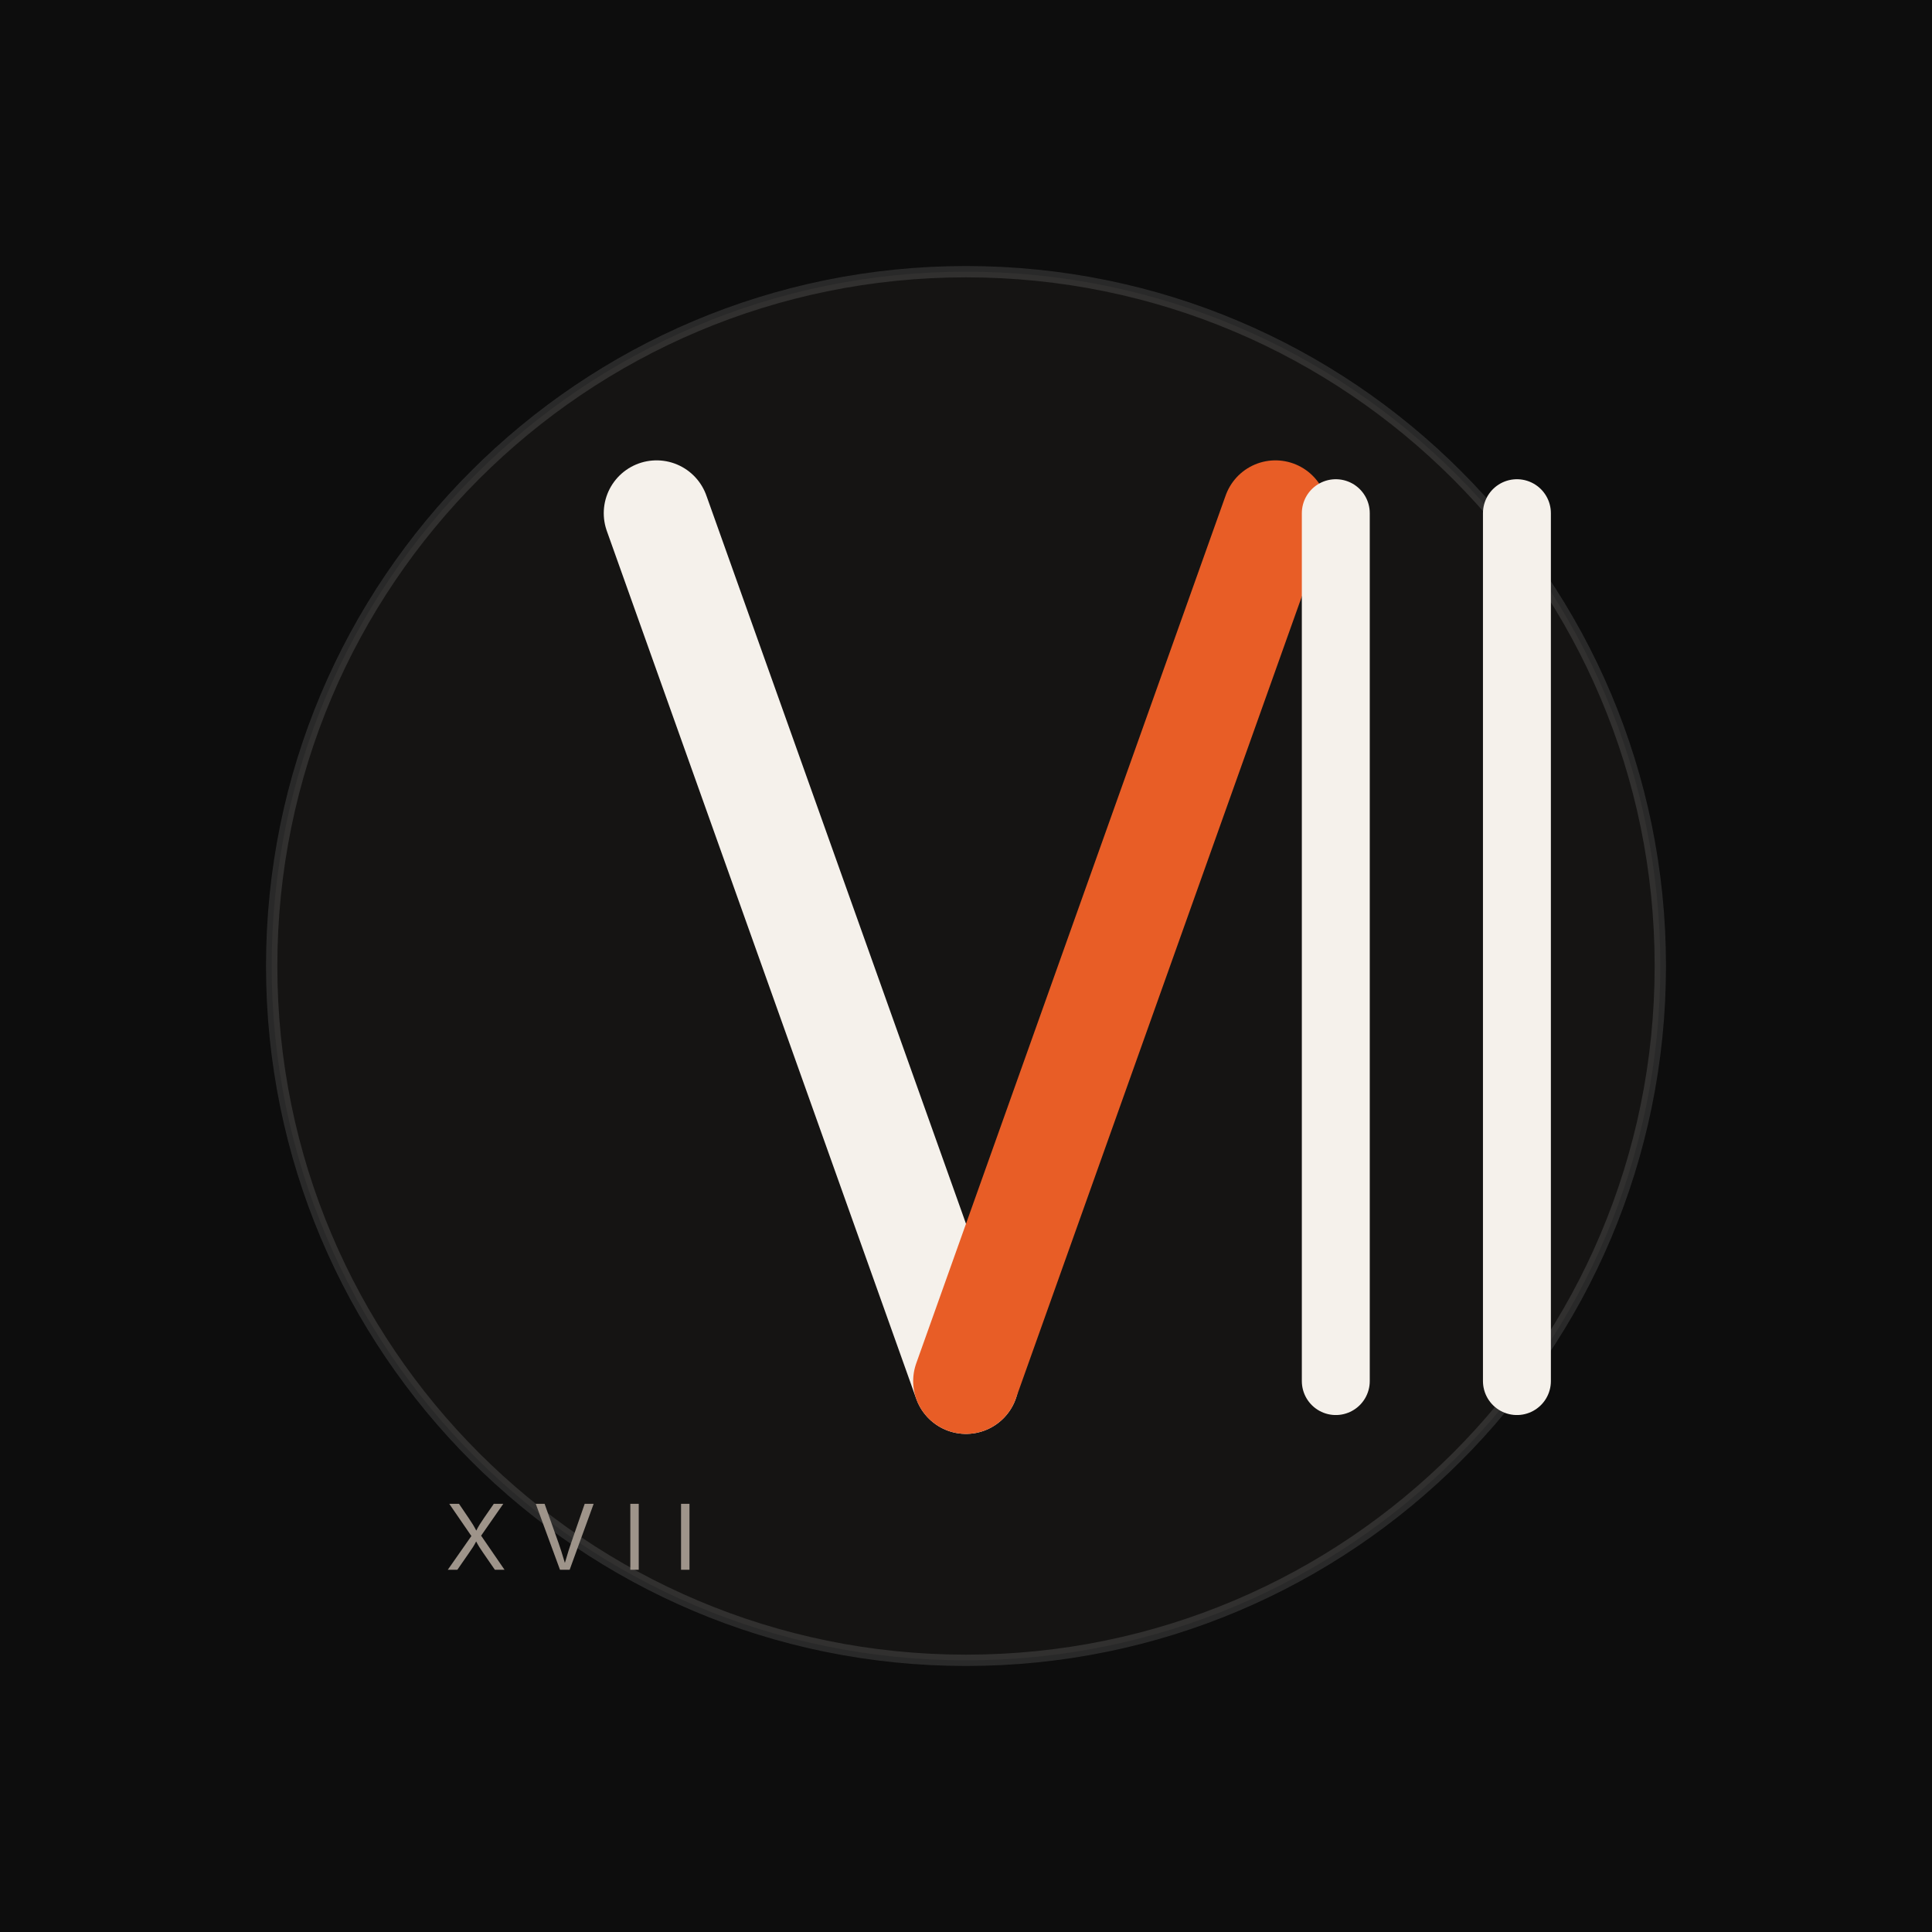
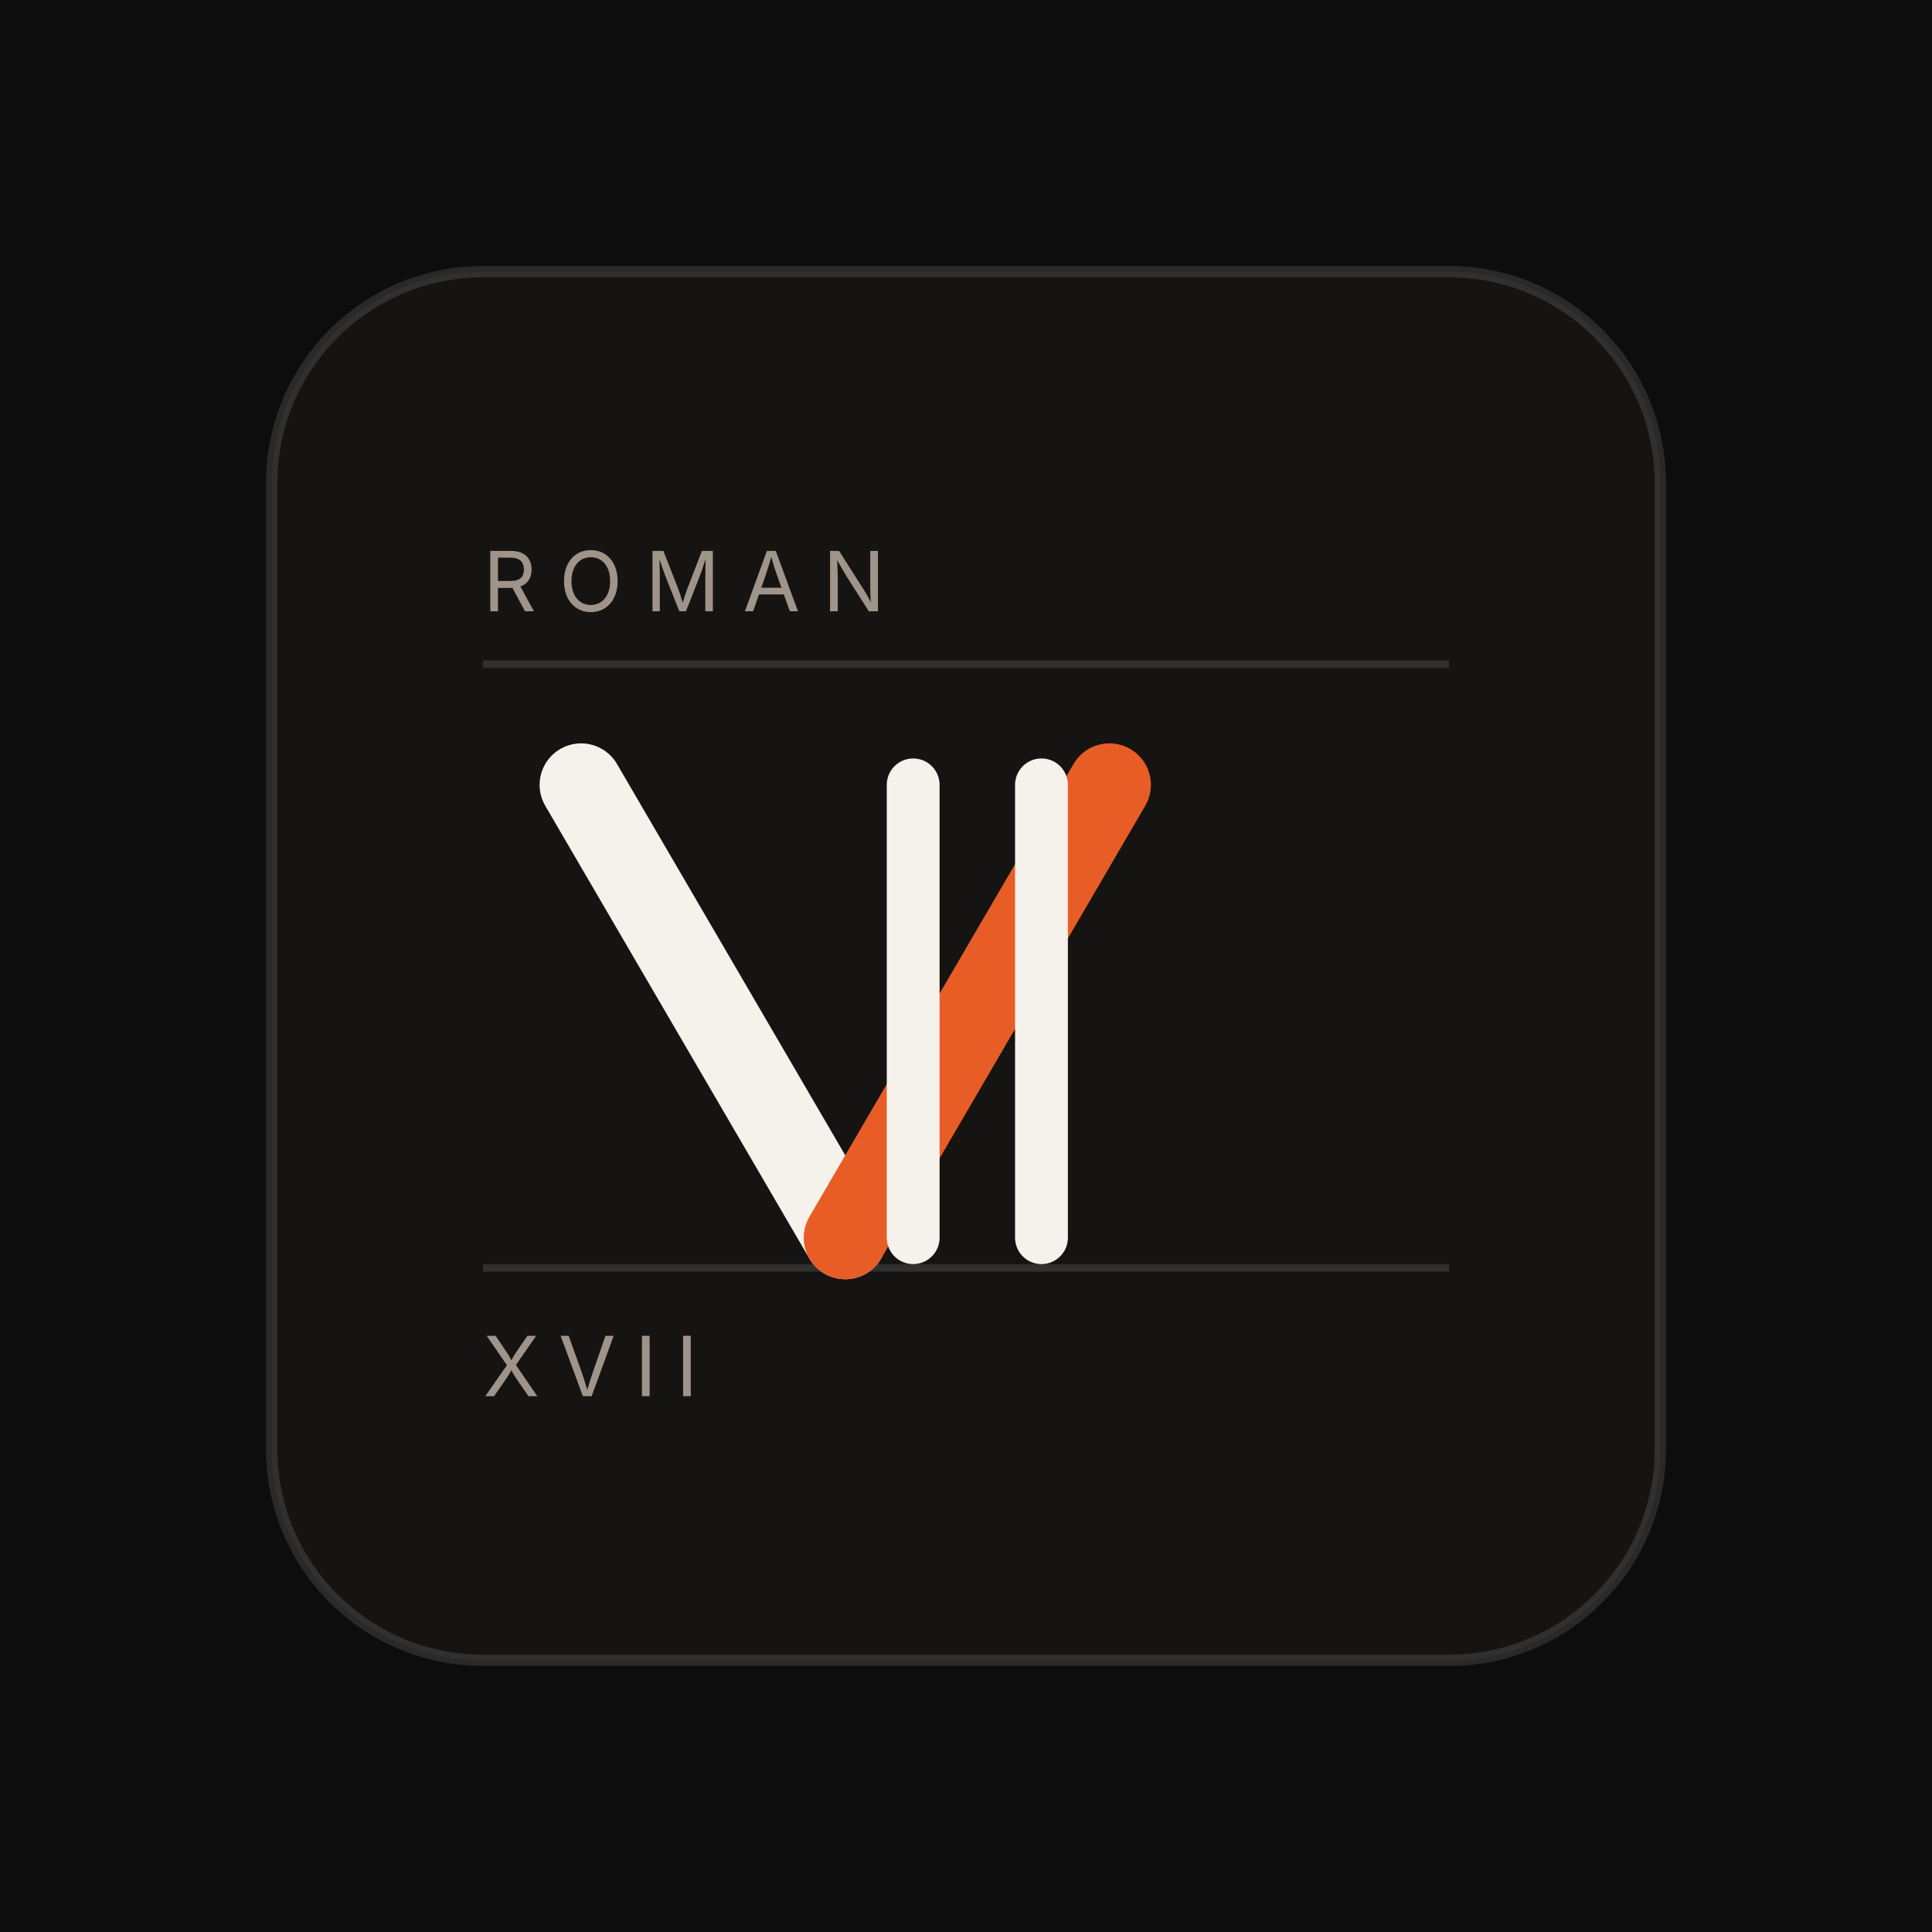
<svg xmlns="http://www.w3.org/2000/svg" width="512" height="512" viewBox="0 0 512 512" fill="none">
  <rect width="512" height="512" fill="#0D0D0D" />
-   <circle cx="256" cy="256" r="184" fill="#151413" stroke="rgba(255,255,255,0.12)" stroke-width="3" />
-   <line x1="174" y1="136" x2="256" y2="366" stroke="#F5F1EB" stroke-width="28" stroke-linecap="round" />
-   <line x1="338" y1="136" x2="256" y2="366" stroke="#E85D26" stroke-width="28" stroke-linecap="round" />
-   <line x1="354" y1="136" x2="354" y2="366" stroke="#F5F1EB" stroke-width="18" stroke-linecap="round" />
-   <line x1="402" y1="136" x2="402" y2="366" stroke="#F5F1EB" stroke-width="18" stroke-linecap="round" />
-   <text x="118" y="416" fill="#9E948A" font-family="'Inter', sans-serif" font-size="24" letter-spacing="7">XVII</text>
+   <rect x="72" y="72" width="368" height="368" rx="56" fill="#151413" stroke="rgba(255,255,255,0.12)" stroke-width="3" />
+   <line x1="128" y1="176" x2="384" y2="176" stroke="rgba(255,255,255,0.12)" stroke-width="2" />
+   <line x1="128" y1="336" x2="384" y2="336" stroke="rgba(255,255,255,0.12)" stroke-width="2" />
+   <text x="128" y="162" fill="#9E948A" font-family="'Inter', sans-serif" font-size="22" letter-spacing="6">ROMAN</text>
+   <line x1="154" y1="208" x2="224" y2="328" stroke="#F5F1EB" stroke-width="22" stroke-linecap="round" />
+   <line x1="294" y1="208" x2="224" y2="328" stroke="#E85D26" stroke-width="22" stroke-linecap="round" />
+   <line x1="242" y1="208" x2="242" y2="328" stroke="#F5F1EB" stroke-width="14" stroke-linecap="round" />
+   <line x1="276" y1="208" x2="276" y2="328" stroke="#F5F1EB" stroke-width="14" stroke-linecap="round" />
+   <text x="128" y="370" fill="#9E948A" font-family="'Inter', sans-serif" font-size="22" letter-spacing="5">XVII</text>
</svg>
